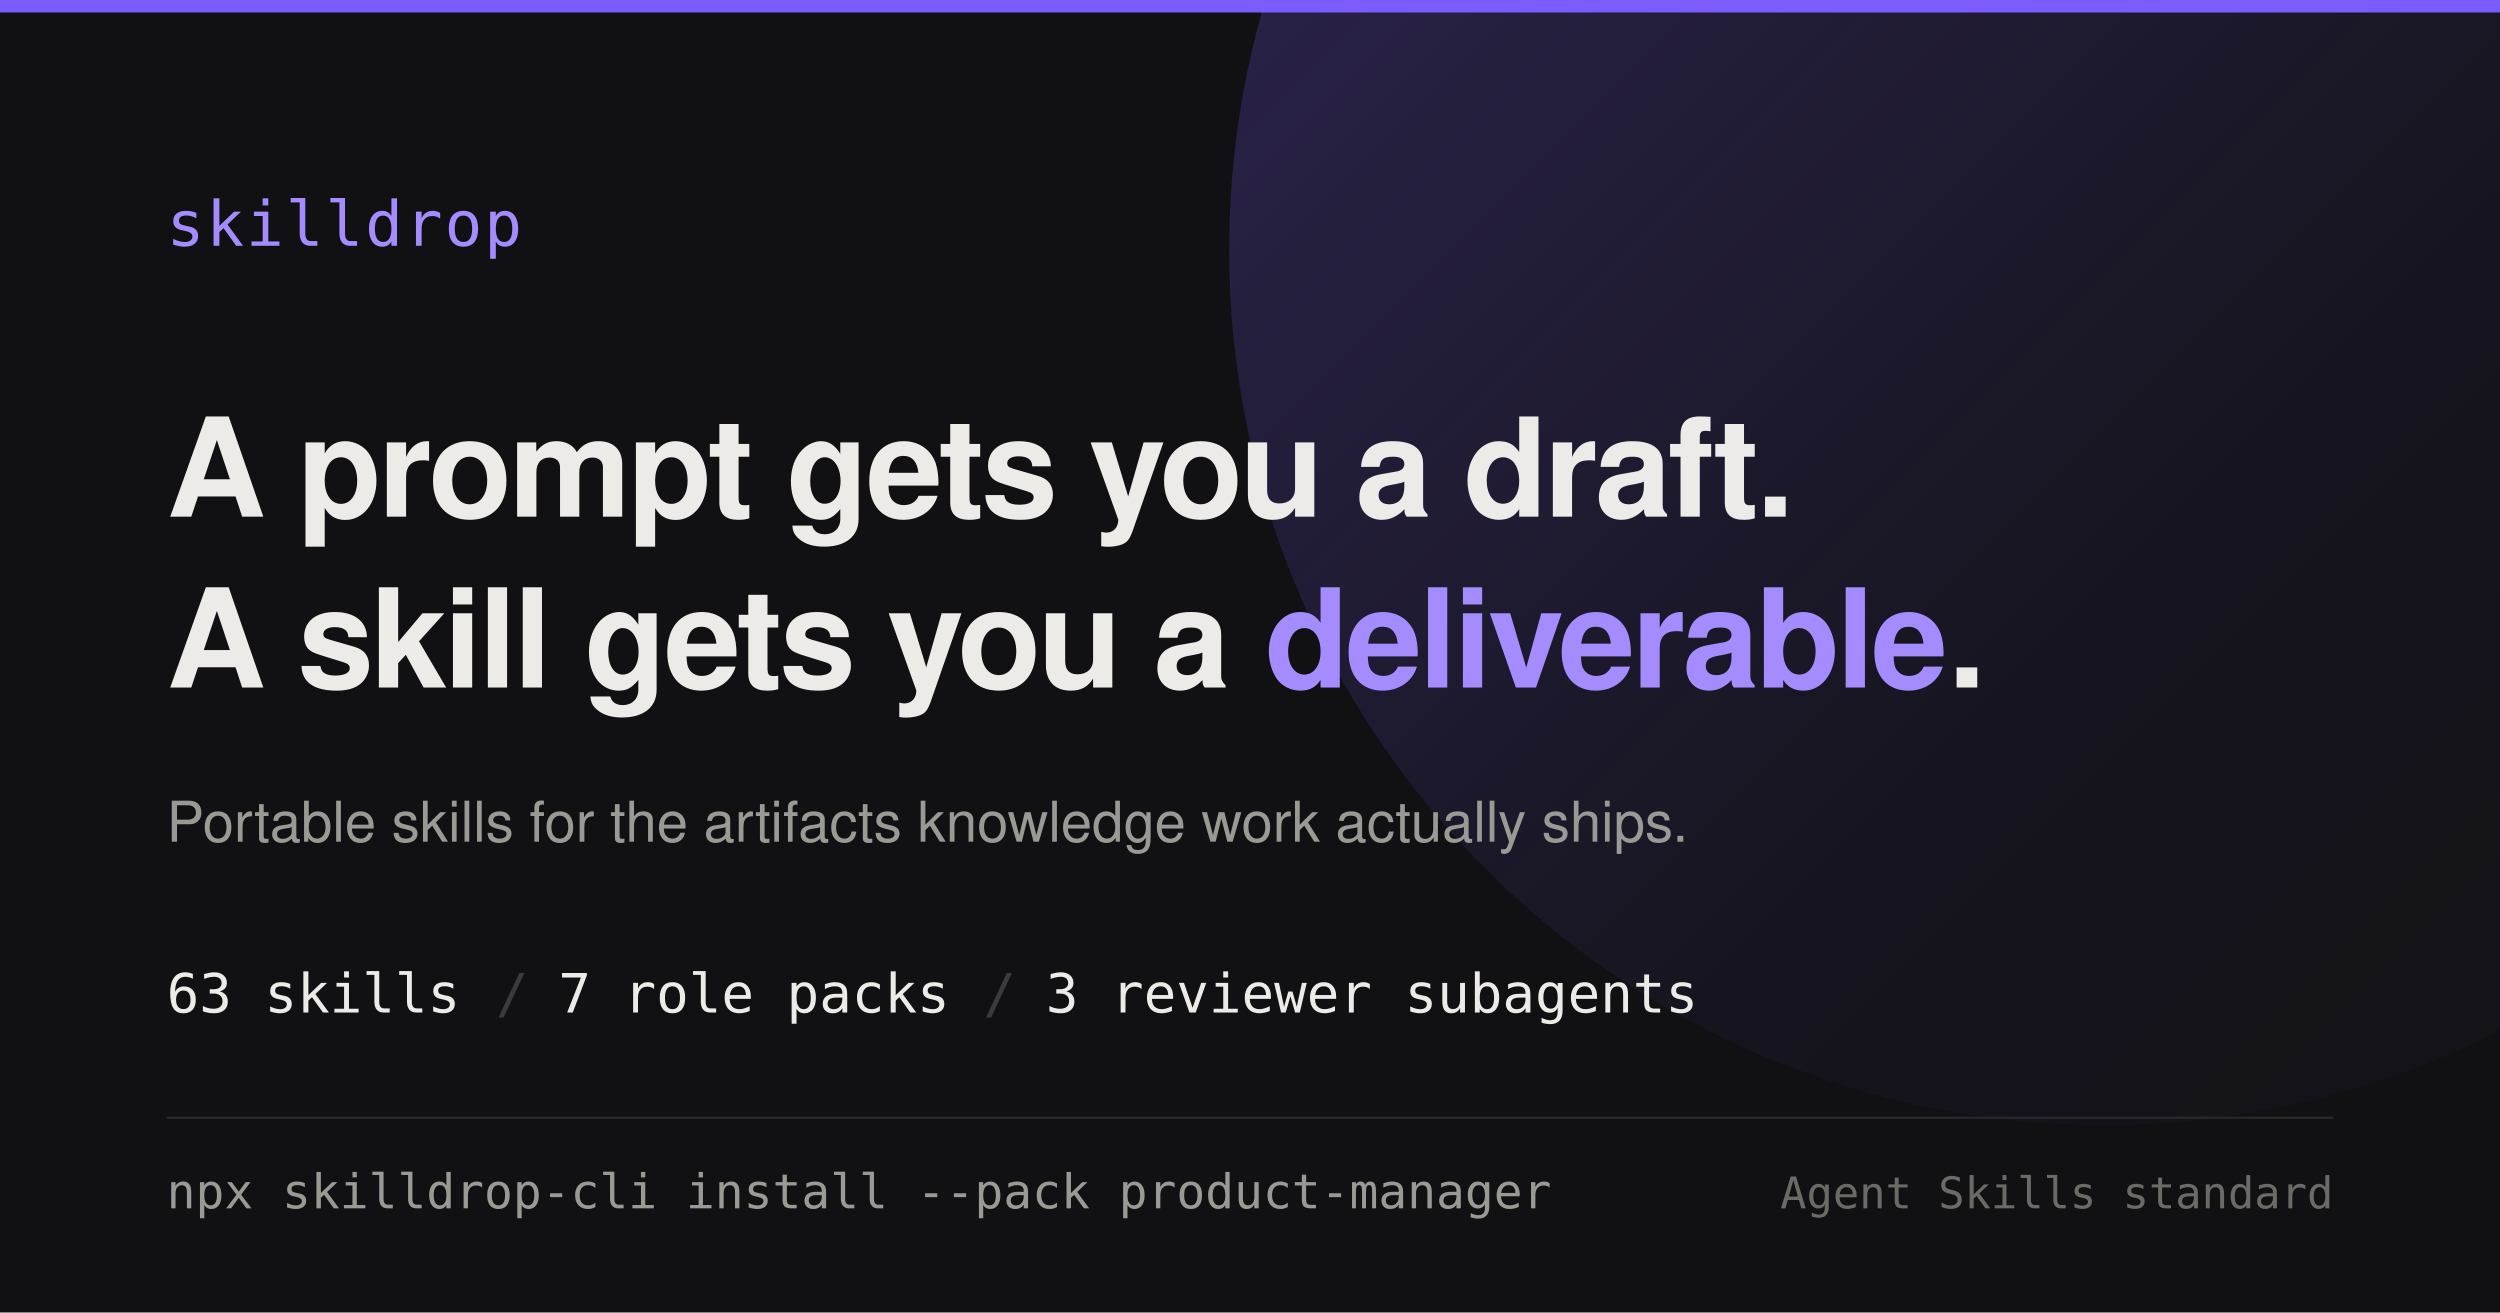
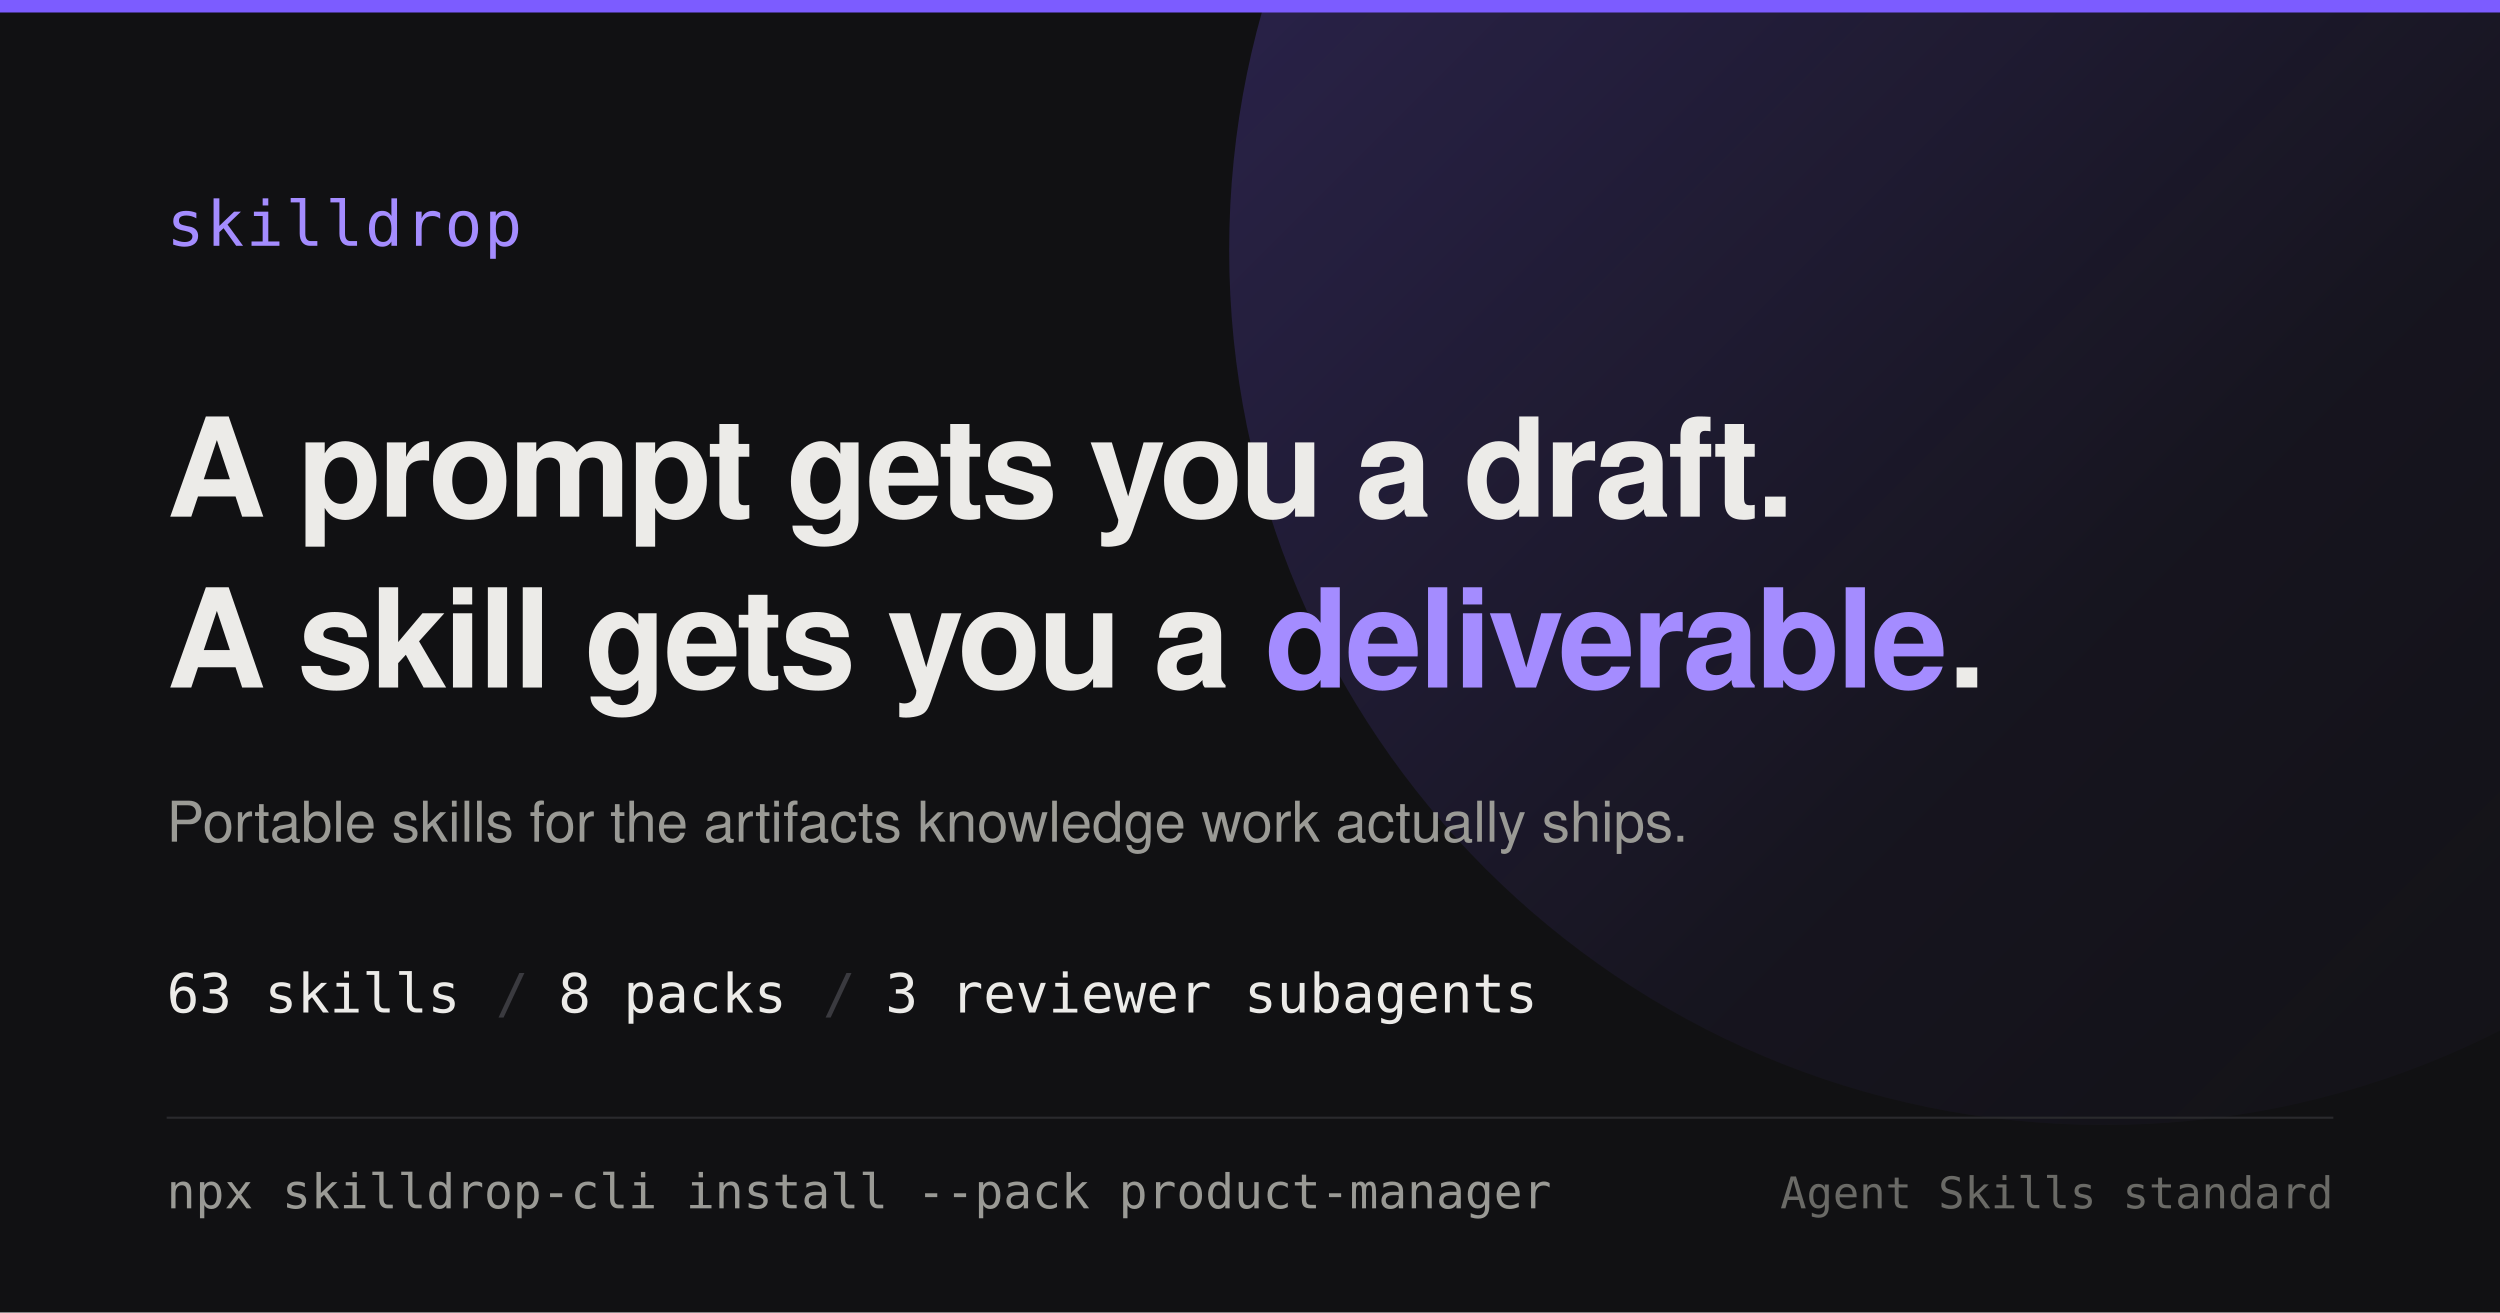
<svg xmlns="http://www.w3.org/2000/svg" width="1200" height="630" viewBox="0 0 1200 630" role="img" aria-label="skilldrop — a prompt gets you a draft, a skill gets you a deliverable">
  <defs>
    <linearGradient id="glow" x1="0" y1="0" x2="1" y2="1">
      <stop offset="0%" stop-color="#7c5cff" stop-opacity="0.30" />
      <stop offset="60%" stop-color="#7c5cff" stop-opacity="0.05" />
      <stop offset="100%" stop-color="#7c5cff" stop-opacity="0" />
    </linearGradient>
    <style>
      .sans { font-family: "Helvetica Neue", Helvetica, Arial, sans-serif; }
      .mono { font-family: "SF Mono", Menlo, Consolas, "DejaVu Sans Mono", monospace; }
    </style>
  </defs>
  <rect width="1200" height="630" fill="#111113" />
  <circle cx="1010" cy="120" r="420" fill="url(#glow)" />
  <rect x="0" y="0" width="1200" height="6" fill="#7c5cff" />
  <text class="mono" x="80" y="118" font-size="30" fill="#a48cff" letter-spacing="1">skilldrop</text>
  <text class="sans" x="80" y="248" font-size="66" font-weight="700" fill="#ecebe8" letter-spacing="-1.6">A prompt gets you a draft.</text>
  <text class="sans" x="80" y="330" font-size="66" font-weight="700" fill="#ecebe8" letter-spacing="-1.6">A skill gets you a <tspan fill="#a48cff">deliverable</tspan>.</text>
  <text class="sans" x="80" y="404" font-size="27" fill="#9a9a95">Portable skills for the artifacts knowledge work actually ships.</text>
  <text class="mono" x="80" y="486" font-size="26" fill="#ecebe8">63 skills</text>
  <text class="mono" x="238" y="486" font-size="26" fill="#3a3a3f">/</text>
-   <text class="mono" x="268" y="486" font-size="26" fill="#ecebe8">7 role packs</text>
-   <text class="mono" x="472" y="486" font-size="26" fill="#3a3a3f">/</text>
-   <text class="mono" x="502" y="486" font-size="26" fill="#ecebe8">3 reviewer subagents</text>
+   <text class="mono" x="268" y="486" font-size="26" fill="#ecebe8">8 packs</text>
+   <text class="mono" x="395" y="486" font-size="26" fill="#3a3a3f">/</text>
+   <text class="mono" x="425" y="486" font-size="26" fill="#ecebe8">3 reviewer subagents</text>
  <rect x="80" y="536" width="1040" height="1" fill="#2a2a2d" />
  <text class="mono" x="80" y="580" font-size="23" fill="#9a9a95">npx skilldrop-cli install --pack product-manager</text>
  <text class="mono" x="1120" y="580" font-size="21" fill="#6a6a66" text-anchor="end">Agent Skills standard</text>
</svg>
